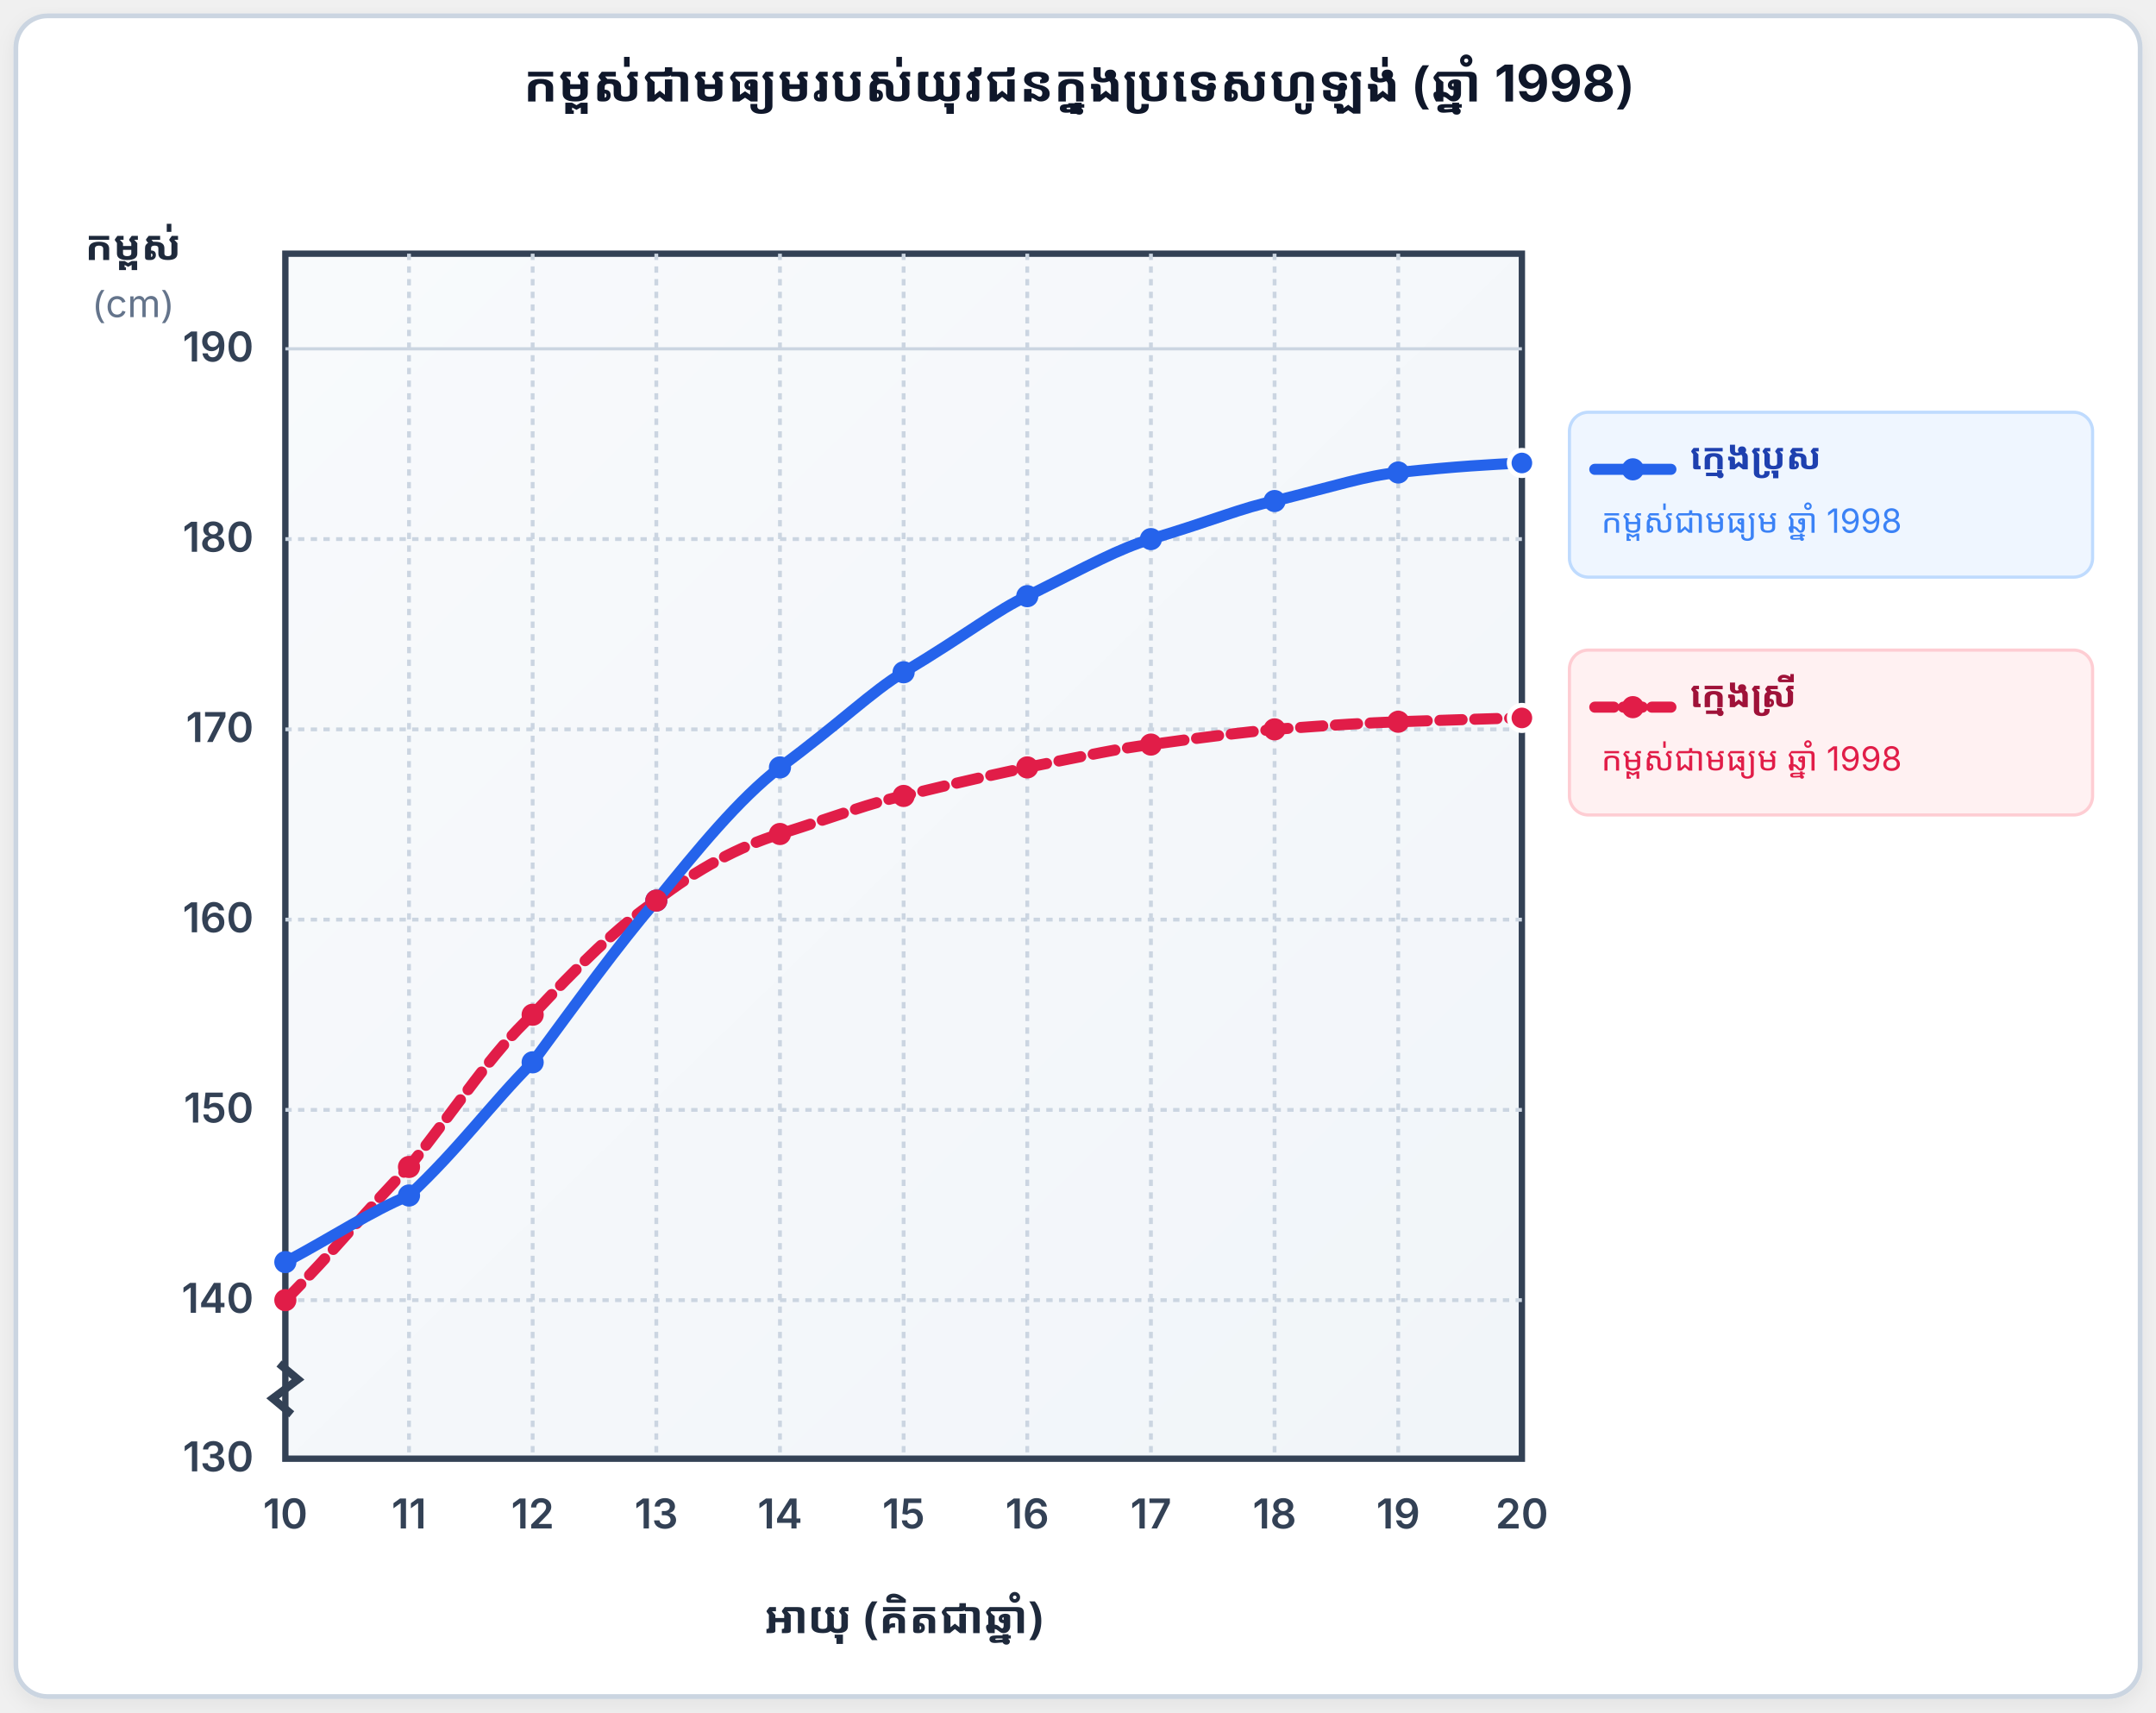
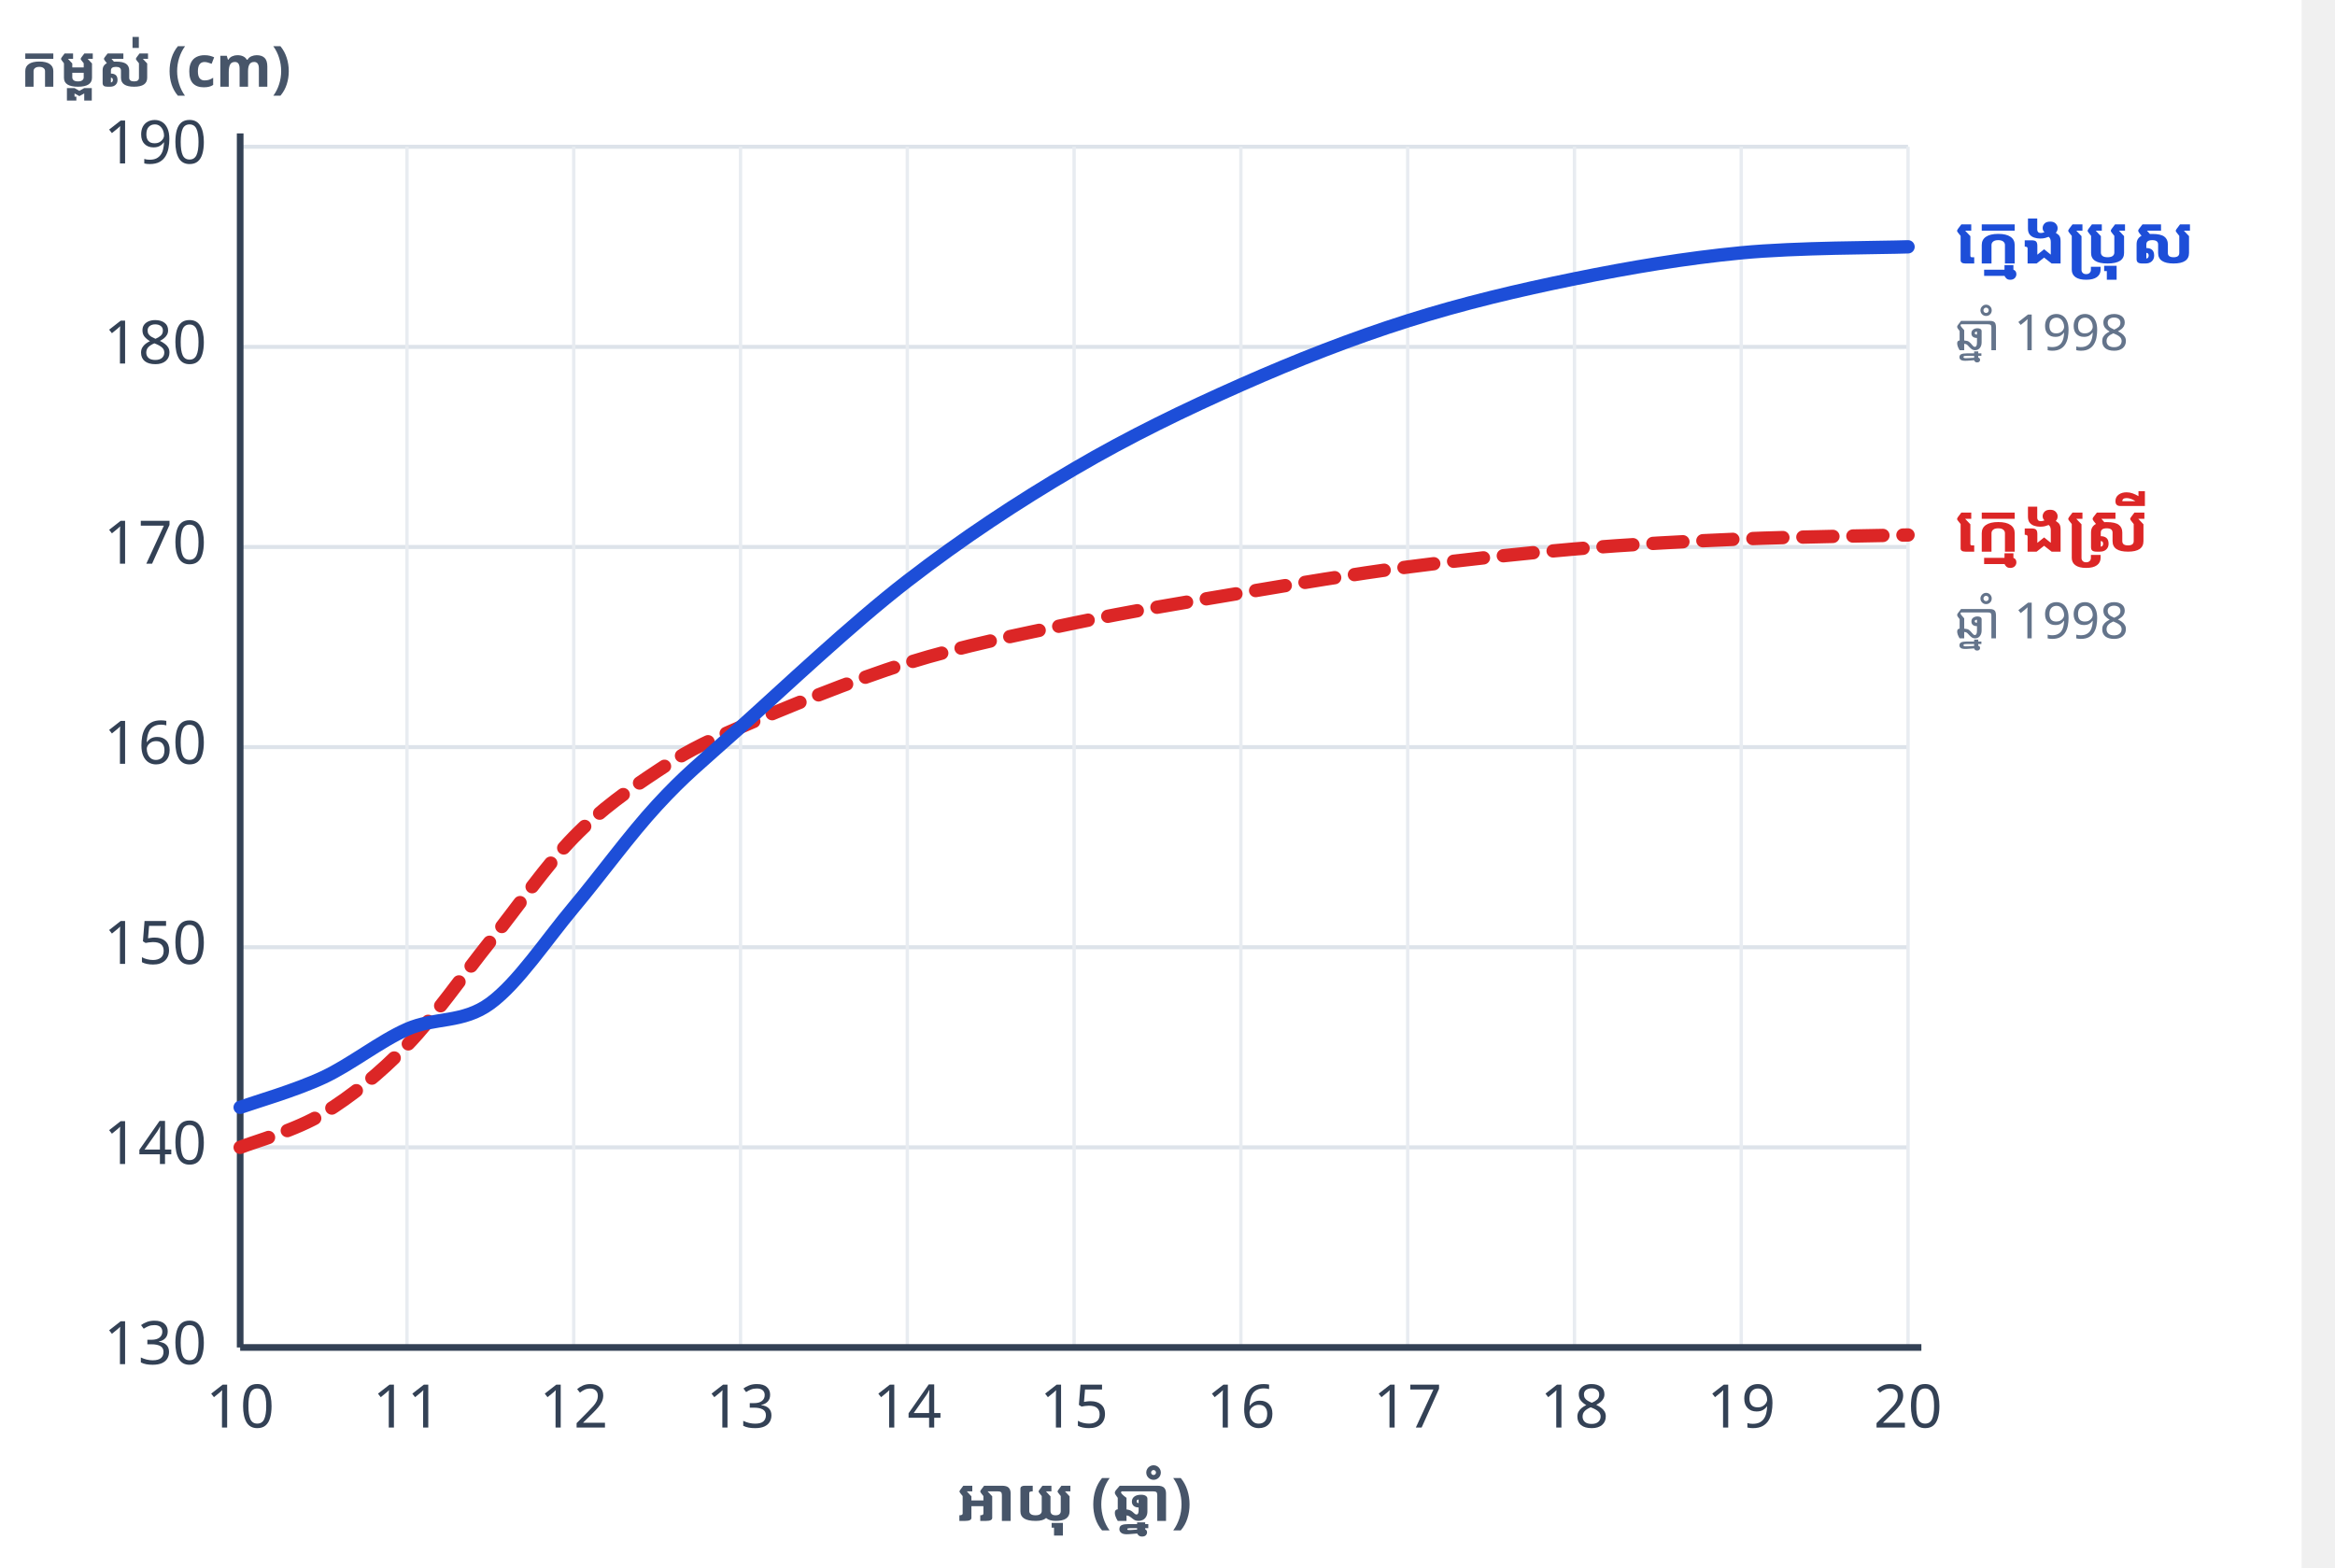
- <svg xmlns="http://www.w3.org/2000/svg" viewBox="0 0 680 540" width="100%" height="100%" style="background:#ffffff; font-family:'Kantumruy Pro', 'Noto Sans Khmer', -apple-system, sans-serif;">
-   <defs>
-     <filter id="shadow" x="-5%" y="-5%" width="110%" height="110%">
-       <feDropShadow dx="0" dy="2" stdDeviation="3" flood-opacity="0.06" />
-     </filter>
-     <linearGradient id="gridGrad" x1="0%" y1="0%" x2="100%" y2="100%">
-       <stop offset="0%" stop-color="#f8fafc" />
-       <stop offset="100%" stop-color="#f1f5f9" />
-     </linearGradient>
-   </defs>
-   <rect x="5" y="5" width="670" height="530" rx="10" fill="#ffffff" stroke="#cbd5e1" stroke-width="1.5" filter="url(#shadow)" />
-   <text x="340" y="32" text-anchor="middle" font-size="16" font-weight="bold" fill="#0f172a">កម្ពស់ជាមធ្យមរបស់យុវជនក្នុងប្រទេសហូឡង់ (ឆ្នាំ 1998)</text>
-   <rect x="90" y="80" width="390" height="380" fill="url(#gridGrad)" stroke="#334155" stroke-width="2" />
-   <line x1="90" y1="110" x2="480" y2="110" stroke="#cbd5e1" stroke-width="1" />
-   <line x1="90" y1="170" x2="480" y2="170" stroke="#cbd5e1" stroke-width="1.2" stroke-dasharray="2,2" />
-   <line x1="90" y1="230" x2="480" y2="230" stroke="#cbd5e1" stroke-width="1.2" stroke-dasharray="2,2" />
-   <line x1="90" y1="290" x2="480" y2="290" stroke="#cbd5e1" stroke-width="1.2" stroke-dasharray="2,2" />
-   <line x1="90" y1="350" x2="480" y2="350" stroke="#cbd5e1" stroke-width="1.2" stroke-dasharray="2,2" />
-   <line x1="90" y1="410" x2="480" y2="410" stroke="#cbd5e1" stroke-width="1.2" stroke-dasharray="2,2" />
-   <line x1="129" y1="80" x2="129" y2="460" stroke="#cbd5e1" stroke-width="1.2" stroke-dasharray="2,2" />
-   <line x1="168" y1="80" x2="168" y2="460" stroke="#cbd5e1" stroke-width="1.2" stroke-dasharray="2,2" />
-   <line x1="207" y1="80" x2="207" y2="460" stroke="#cbd5e1" stroke-width="1.2" stroke-dasharray="2,2" />
-   <line x1="246" y1="80" x2="246" y2="460" stroke="#cbd5e1" stroke-width="1.2" stroke-dasharray="2,2" />
-   <line x1="285" y1="80" x2="285" y2="460" stroke="#cbd5e1" stroke-width="1.2" stroke-dasharray="2,2" />
-   <line x1="324" y1="80" x2="324" y2="460" stroke="#cbd5e1" stroke-width="1.2" stroke-dasharray="2,2" />
-   <line x1="363" y1="80" x2="363" y2="460" stroke="#cbd5e1" stroke-width="1.2" stroke-dasharray="2,2" />
-   <line x1="402" y1="80" x2="402" y2="460" stroke="#cbd5e1" stroke-width="1.2" stroke-dasharray="2,2" />
-   <line x1="441" y1="80" x2="441" y2="460" stroke="#cbd5e1" stroke-width="1.2" stroke-dasharray="2,2" />
-   <path d="M88,430 L94,435 L86,441 L92,446" fill="none" stroke="#334155" stroke-width="2.5" />
-   <text x="80" y="114" text-anchor="end" font-size="13" font-weight="600" fill="#334155">190</text>
-   <text x="80" y="174" text-anchor="end" font-size="13" font-weight="600" fill="#334155">180</text>
-   <text x="80" y="234" text-anchor="end" font-size="13" font-weight="600" fill="#334155">170</text>
-   <text x="80" y="294" text-anchor="end" font-size="13" font-weight="600" fill="#334155">160</text>
-   <text x="80" y="354" text-anchor="end" font-size="13" font-weight="600" fill="#334155">150</text>
-   <text x="80" y="414" text-anchor="end" font-size="13" font-weight="600" fill="#334155">140</text>
-   <text x="80" y="464" text-anchor="end" font-size="13" font-weight="600" fill="#334155">130</text>
-   <text x="42" y="82" text-anchor="middle" font-size="13" font-weight="bold" fill="#1e293b">កម្ពស់</text>
-   <text x="42" y="100" text-anchor="middle" font-size="12" fill="#64748b">(cm)</text>
-   <text x="90" y="482" text-anchor="middle" font-size="13" font-weight="600" fill="#334155">10</text>
-   <text x="129" y="482" text-anchor="middle" font-size="13" font-weight="600" fill="#334155">11</text>
-   <text x="168" y="482" text-anchor="middle" font-size="13" font-weight="600" fill="#334155">12</text>
-   <text x="207" y="482" text-anchor="middle" font-size="13" font-weight="600" fill="#334155">13</text>
-   <text x="246" y="482" text-anchor="middle" font-size="13" font-weight="600" fill="#334155">14</text>
-   <text x="285" y="482" text-anchor="middle" font-size="13" font-weight="600" fill="#334155">15</text>
-   <text x="324" y="482" text-anchor="middle" font-size="13" font-weight="600" fill="#334155">16</text>
-   <text x="363" y="482" text-anchor="middle" font-size="13" font-weight="600" fill="#334155">17</text>
-   <text x="402" y="482" text-anchor="middle" font-size="13" font-weight="600" fill="#334155">18</text>
-   <text x="441" y="482" text-anchor="middle" font-size="13" font-weight="600" fill="#334155">19</text>
-   <text x="480" y="482" text-anchor="middle" font-size="13" font-weight="600" fill="#334155">20</text>
-   <text x="285" y="515" text-anchor="middle" font-size="14" font-weight="bold" fill="#1e293b">អាយុ (គិតជាឆ្នាំ)</text>
-   <path d="M 90,410 C 105,395 117,380 129,368 C 145,348 155,332 168,320 C 182,305 195,292 207,284 C 220,274 233,267 246,263 C 265,257 275,253 285,251 C 305,246 315,244 324,242 C 344,238 353,236 363,234.8 C 383,232 392,231 402,230 C 422,228.5 431,228 441,227.6 C 460,227 470,226.6 480,226.4" fill="none" stroke="#e11d48" stroke-width="3.5" stroke-dasharray="7,4" stroke-linecap="round" stroke-linejoin="round" />
-   <path d="M 90,398 C 105,390 117,382 129,377 C 145,362 155,348 168,335 C 182,316 195,298 207,284 C 220,268 233,252 246,242 C 265,228 275,218 285,212 C 305,200 315,192 324,188 C 344,178 353,173 363,170 C 383,164 392,160 402,158 C 422,153 431,150 441,149 C 460,147 470,146.5 480,146" fill="none" stroke="#2563eb" stroke-width="3.5" stroke-linecap="round" stroke-linejoin="round" />
-   <circle cx="90" cy="398" r="3.5" fill="#2563eb" />
-   <circle cx="129" cy="377" r="3.5" fill="#2563eb" />
-   <circle cx="168" cy="335" r="3.5" fill="#2563eb" />
-   <circle cx="207" cy="284" r="3.5" fill="#2563eb" />
-   <circle cx="246" cy="242" r="3.5" fill="#2563eb" />
-   <circle cx="285" cy="212" r="3.5" fill="#2563eb" />
-   <circle cx="324" cy="188" r="3.5" fill="#2563eb" />
-   <circle cx="363" cy="170" r="3.5" fill="#2563eb" />
-   <circle cx="402" cy="158" r="3.5" fill="#2563eb" />
-   <circle cx="441" cy="149" r="3.5" fill="#2563eb" />
-   <circle cx="480" cy="146" r="4" fill="#2563eb" stroke="#ffffff" stroke-width="1.5" />
-   <circle cx="90" cy="410" r="3.5" fill="#e11d48" />
-   <circle cx="129" cy="368" r="3.5" fill="#e11d48" />
-   <circle cx="168" cy="320" r="3.5" fill="#e11d48" />
-   <circle cx="207" cy="284" r="3.5" fill="#e11d48" />
-   <circle cx="246" cy="263" r="3.5" fill="#e11d48" />
-   <circle cx="285" cy="251" r="3.5" fill="#e11d48" />
-   <circle cx="324" cy="242" r="3.5" fill="#e11d48" />
-   <circle cx="363" cy="234.8" r="3.5" fill="#e11d48" />
-   <circle cx="402" cy="230" r="3.5" fill="#e11d48" />
-   <circle cx="441" cy="227.6" r="3.5" fill="#e11d48" />
-   <circle cx="480" cy="226.4" r="4" fill="#e11d48" stroke="#ffffff" stroke-width="1.5" />
-   <g transform="translate(495, 130)">
-     <rect x="0" y="0" width="165" height="52" rx="6" fill="#eff6ff" stroke="#bfdbfe" stroke-width="1" />
-     <line x1="8" y1="18" x2="32" y2="18" stroke="#2563eb" stroke-width="3.5" stroke-linecap="round" />
-     <circle cx="20" cy="18" r="3.5" fill="#2563eb" />
-     <text x="38" y="18" font-size="11.5" font-weight="bold" fill="#1e40af">ក្មេងប្រុស</text>
-     <text x="10" y="38" font-size="10.5" fill="#3b82f6">កម្ពស់ជាមធ្យម ឆ្នាំ 1998</text>
-   </g>
-   <g transform="translate(495, 205)">
-     <rect x="0" y="0" width="165" height="52" rx="6" fill="#fff1f2" stroke="#fecdd3" stroke-width="1" />
-     <line x1="8" y1="18" x2="32" y2="18" stroke="#e11d48" stroke-width="3.5" stroke-dasharray="6,3" stroke-linecap="round" />
-     <circle cx="20" cy="18" r="3.5" fill="#e11d48" />
-     <text x="38" y="18" font-size="11.5" font-weight="bold" fill="#9f1239">ក្មេងស្រី</text>
-     <text x="10" y="38" font-size="10.5" fill="#e11d48">កម្ពស់ជាមធ្យម ឆ្នាំ 1998</text>
-   </g>
+ <svg xmlns="http://www.w3.org/2000/svg" viewBox="0 0 700 470" width="100%" role="img" aria-label="ក្រាបកម្ពស់ជាមធ្យមរបស់ក្មេងប្រុស និងក្មេងស្រី អាយុ 10 ដល់ 20 ឆ្នាំ ឆ្នាំ 1998" style="font-family:'Kantumruy Pro','Noto Sans Khmer',system-ui,sans-serif">
+   <rect width="690" height="480" fill="#ffffff" />
+   <line x1="72" y1="404.0" x2="572" y2="404.0" stroke="#dde3ea" stroke-width="1.2" />
+   <text x="62" y="409.0" text-anchor="end" font-size="18" fill="#334155">130</text>
+   <line x1="72" y1="344.0" x2="572" y2="344.0" stroke="#dde3ea" stroke-width="1.2" />
+   <text x="62" y="349.0" text-anchor="end" font-size="18" fill="#334155">140</text>
+   <line x1="72" y1="284.0" x2="572" y2="284.0" stroke="#dde3ea" stroke-width="1.2" />
+   <text x="62" y="289.0" text-anchor="end" font-size="18" fill="#334155">150</text>
+   <line x1="72" y1="224.0" x2="572" y2="224.0" stroke="#dde3ea" stroke-width="1.2" />
+   <text x="62" y="229.0" text-anchor="end" font-size="18" fill="#334155">160</text>
+   <line x1="72" y1="164.0" x2="572" y2="164.0" stroke="#dde3ea" stroke-width="1.2" />
+   <text x="62" y="169.0" text-anchor="end" font-size="18" fill="#334155">170</text>
+   <line x1="72" y1="104.0" x2="572" y2="104.0" stroke="#dde3ea" stroke-width="1.2" />
+   <text x="62" y="109.0" text-anchor="end" font-size="18" fill="#334155">180</text>
+   <line x1="72" y1="44.0" x2="572" y2="44.0" stroke="#dde3ea" stroke-width="1.2" />
+   <text x="62" y="49.0" text-anchor="end" font-size="18" fill="#334155">190</text>
+   <line x1="72.0" y1="44" x2="72.0" y2="404" stroke="#e8ecf1" stroke-width="1" />
+   <text x="72.0" y="428" text-anchor="middle" font-size="18" fill="#334155">10</text>
+   <line x1="122.0" y1="44" x2="122.0" y2="404" stroke="#e8ecf1" stroke-width="1" />
+   <text x="122.0" y="428" text-anchor="middle" font-size="18" fill="#334155">11</text>
+   <line x1="172.0" y1="44" x2="172.0" y2="404" stroke="#e8ecf1" stroke-width="1" />
+   <text x="172.0" y="428" text-anchor="middle" font-size="18" fill="#334155">12</text>
+   <line x1="222.0" y1="44" x2="222.0" y2="404" stroke="#e8ecf1" stroke-width="1" />
+   <text x="222.0" y="428" text-anchor="middle" font-size="18" fill="#334155">13</text>
+   <line x1="272.0" y1="44" x2="272.0" y2="404" stroke="#e8ecf1" stroke-width="1" />
+   <text x="272.0" y="428" text-anchor="middle" font-size="18" fill="#334155">14</text>
+   <line x1="322.0" y1="44" x2="322.0" y2="404" stroke="#e8ecf1" stroke-width="1" />
+   <text x="322.0" y="428" text-anchor="middle" font-size="18" fill="#334155">15</text>
+   <line x1="372.0" y1="44" x2="372.0" y2="404" stroke="#e8ecf1" stroke-width="1" />
+   <text x="372.0" y="428" text-anchor="middle" font-size="18" fill="#334155">16</text>
+   <line x1="422.0" y1="44" x2="422.0" y2="404" stroke="#e8ecf1" stroke-width="1" />
+   <text x="422.0" y="428" text-anchor="middle" font-size="18" fill="#334155">17</text>
+   <line x1="472.0" y1="44" x2="472.0" y2="404" stroke="#e8ecf1" stroke-width="1" />
+   <text x="472.0" y="428" text-anchor="middle" font-size="18" fill="#334155">18</text>
+   <line x1="522.0" y1="44" x2="522.0" y2="404" stroke="#e8ecf1" stroke-width="1" />
+   <text x="522.0" y="428" text-anchor="middle" font-size="18" fill="#334155">19</text>
+   <line x1="572.0" y1="44" x2="572.0" y2="404" stroke="#e8ecf1" stroke-width="1" />
+   <text x="572.0" y="428" text-anchor="middle" font-size="18" fill="#334155">20</text>
+   <line x1="72" y1="40" x2="72" y2="404" stroke="#334155" stroke-width="2" />
+   <line x1="72" y1="404" x2="576" y2="404" stroke="#334155" stroke-width="2" />
+   <text x="6" y="26" font-size="17" font-weight="600" fill="#475569">កម្ពស់ (cm)</text>
+   <text x="322.0" y="456" text-anchor="middle" font-size="18" font-weight="600" fill="#475569">អាយុ (ឆ្នាំ)</text>
+   <path d="M 72.0,344.0 C 76.2,342.3 88.7,338.9 97.0,333.8 C 105.3,328.7 113.7,322.0 122.0,313.4 C 130.3,304.8 138.7,292.6 147.0,282.2 C 155.3,271.8 163.7,259.5 172.0,251.0 C 180.3,242.5 188.7,236.7 197.0,231.2 C 205.3,225.7 209.5,223.4 222.0,218.0 C 234.5,212.6 255.3,204.0 272.0,198.8 C 288.7,193.6 305.3,190.3 322.0,186.8 C 338.7,183.3 355.3,180.6 372.0,177.8 C 388.7,175.0 405.3,172.2 422.0,170.0 C 438.7,167.8 455.3,166.0 472.0,164.6 C 488.7,163.2 505.3,162.3 522.0,161.6 C 538.7,160.9 563.7,160.6 572.0,160.4" fill="none" stroke="#dc2626" stroke-width="4" stroke-dasharray="9,6" stroke-linecap="round" />
+   <path d="M 72.0,332.0 C 76.2,330.5 88.7,326.9 97.0,323.0 C 105.3,319.1 113.7,312.3 122.0,308.6 C 130.3,304.9 138.7,306.9 147.0,300.8 C 155.3,294.7 163.7,281.9 172.0,272.0 C 180.3,262.1 188.7,250.4 197.0,241.4 C 205.3,232.4 209.5,229.2 222.0,218.0 C 234.5,206.8 255.3,187.1 272.0,174.2 C 288.7,161.3 305.3,150.4 322.0,140.6 C 338.7,130.8 355.3,122.8 372.0,115.4 C 388.7,108.0 405.3,101.5 422.0,96.2 C 438.7,90.9 455.3,87.0 472.0,83.6 C 488.7,80.2 505.3,77.4 522.0,75.8 C 538.7,74.2 563.7,74.3 572.0,74.0" fill="none" stroke="#1d4ed8" stroke-width="4" stroke-linecap="round" />
+   <text x="586" y="79.0" font-size="20" font-weight="700" fill="#1d4ed8">ក្មេងប្រុស</text>
+   <text x="586" y="165.4" font-size="20" font-weight="700" fill="#dc2626">ក្មេងស្រី</text>
+   <text x="586" y="105.0" font-size="15" fill="#64748b">ឆ្នាំ 1998</text>
+   <text x="586" y="191.4" font-size="15" fill="#64748b">ឆ្នាំ 1998</text>
</svg>
